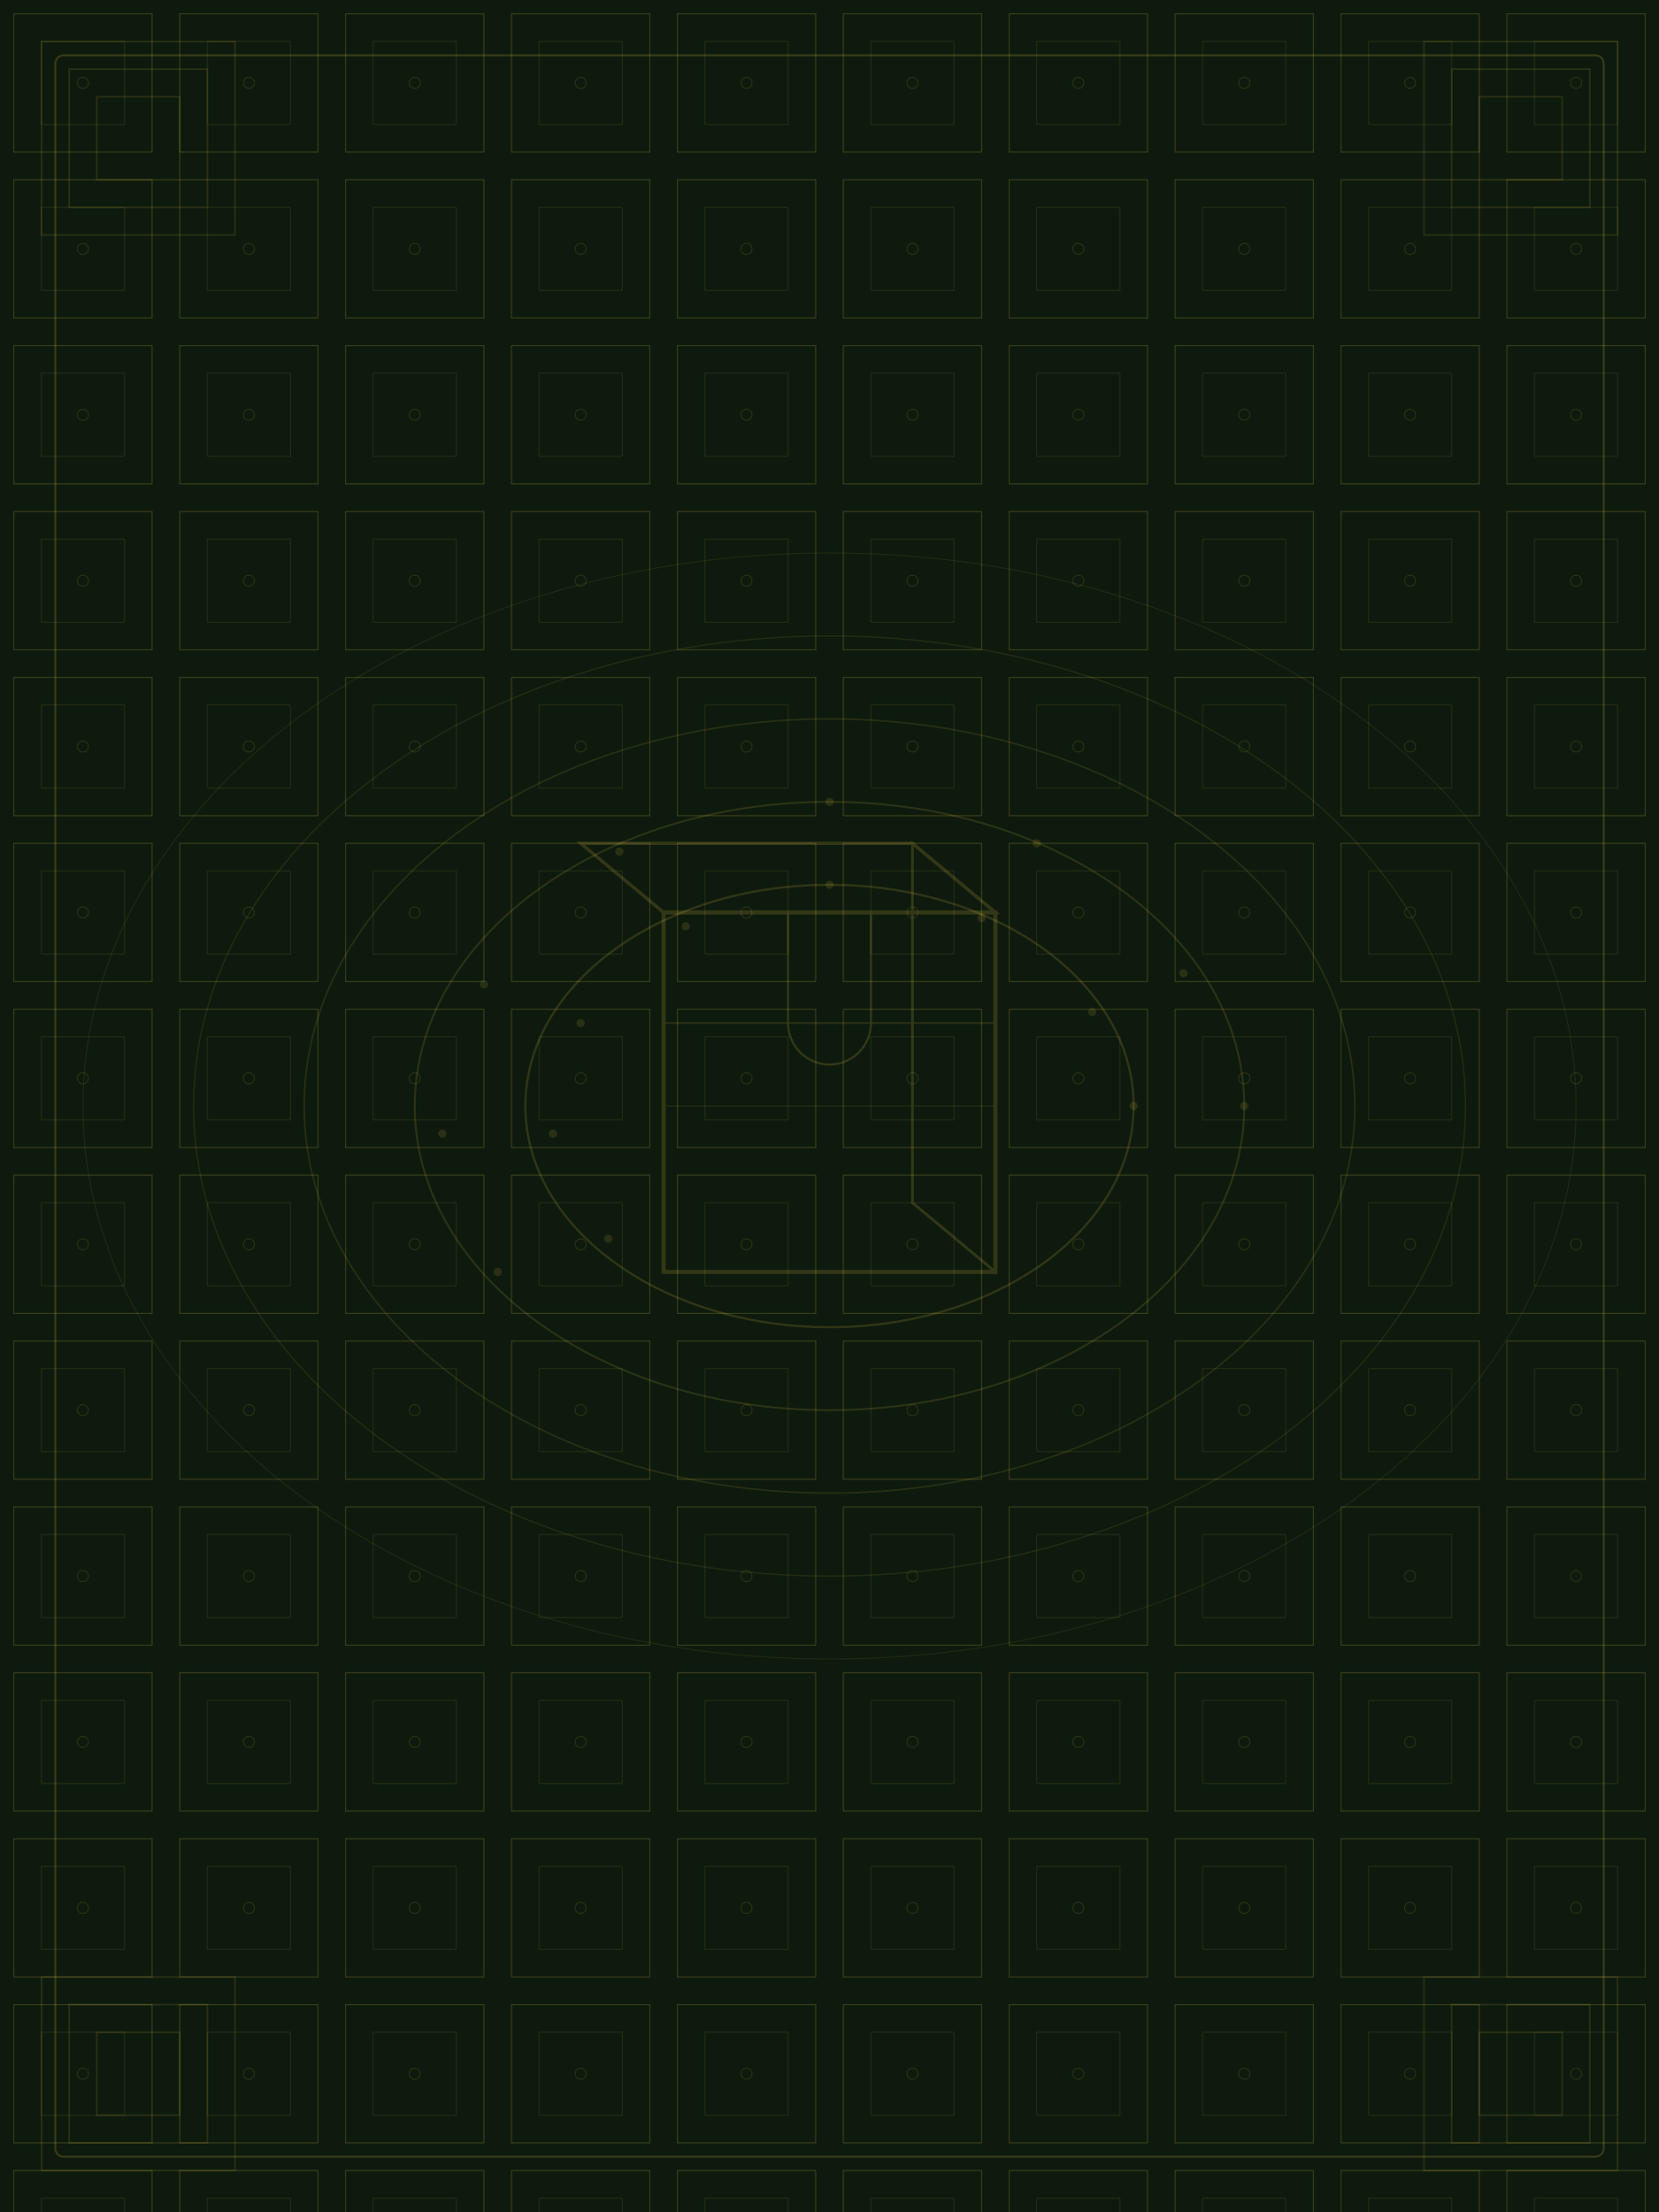
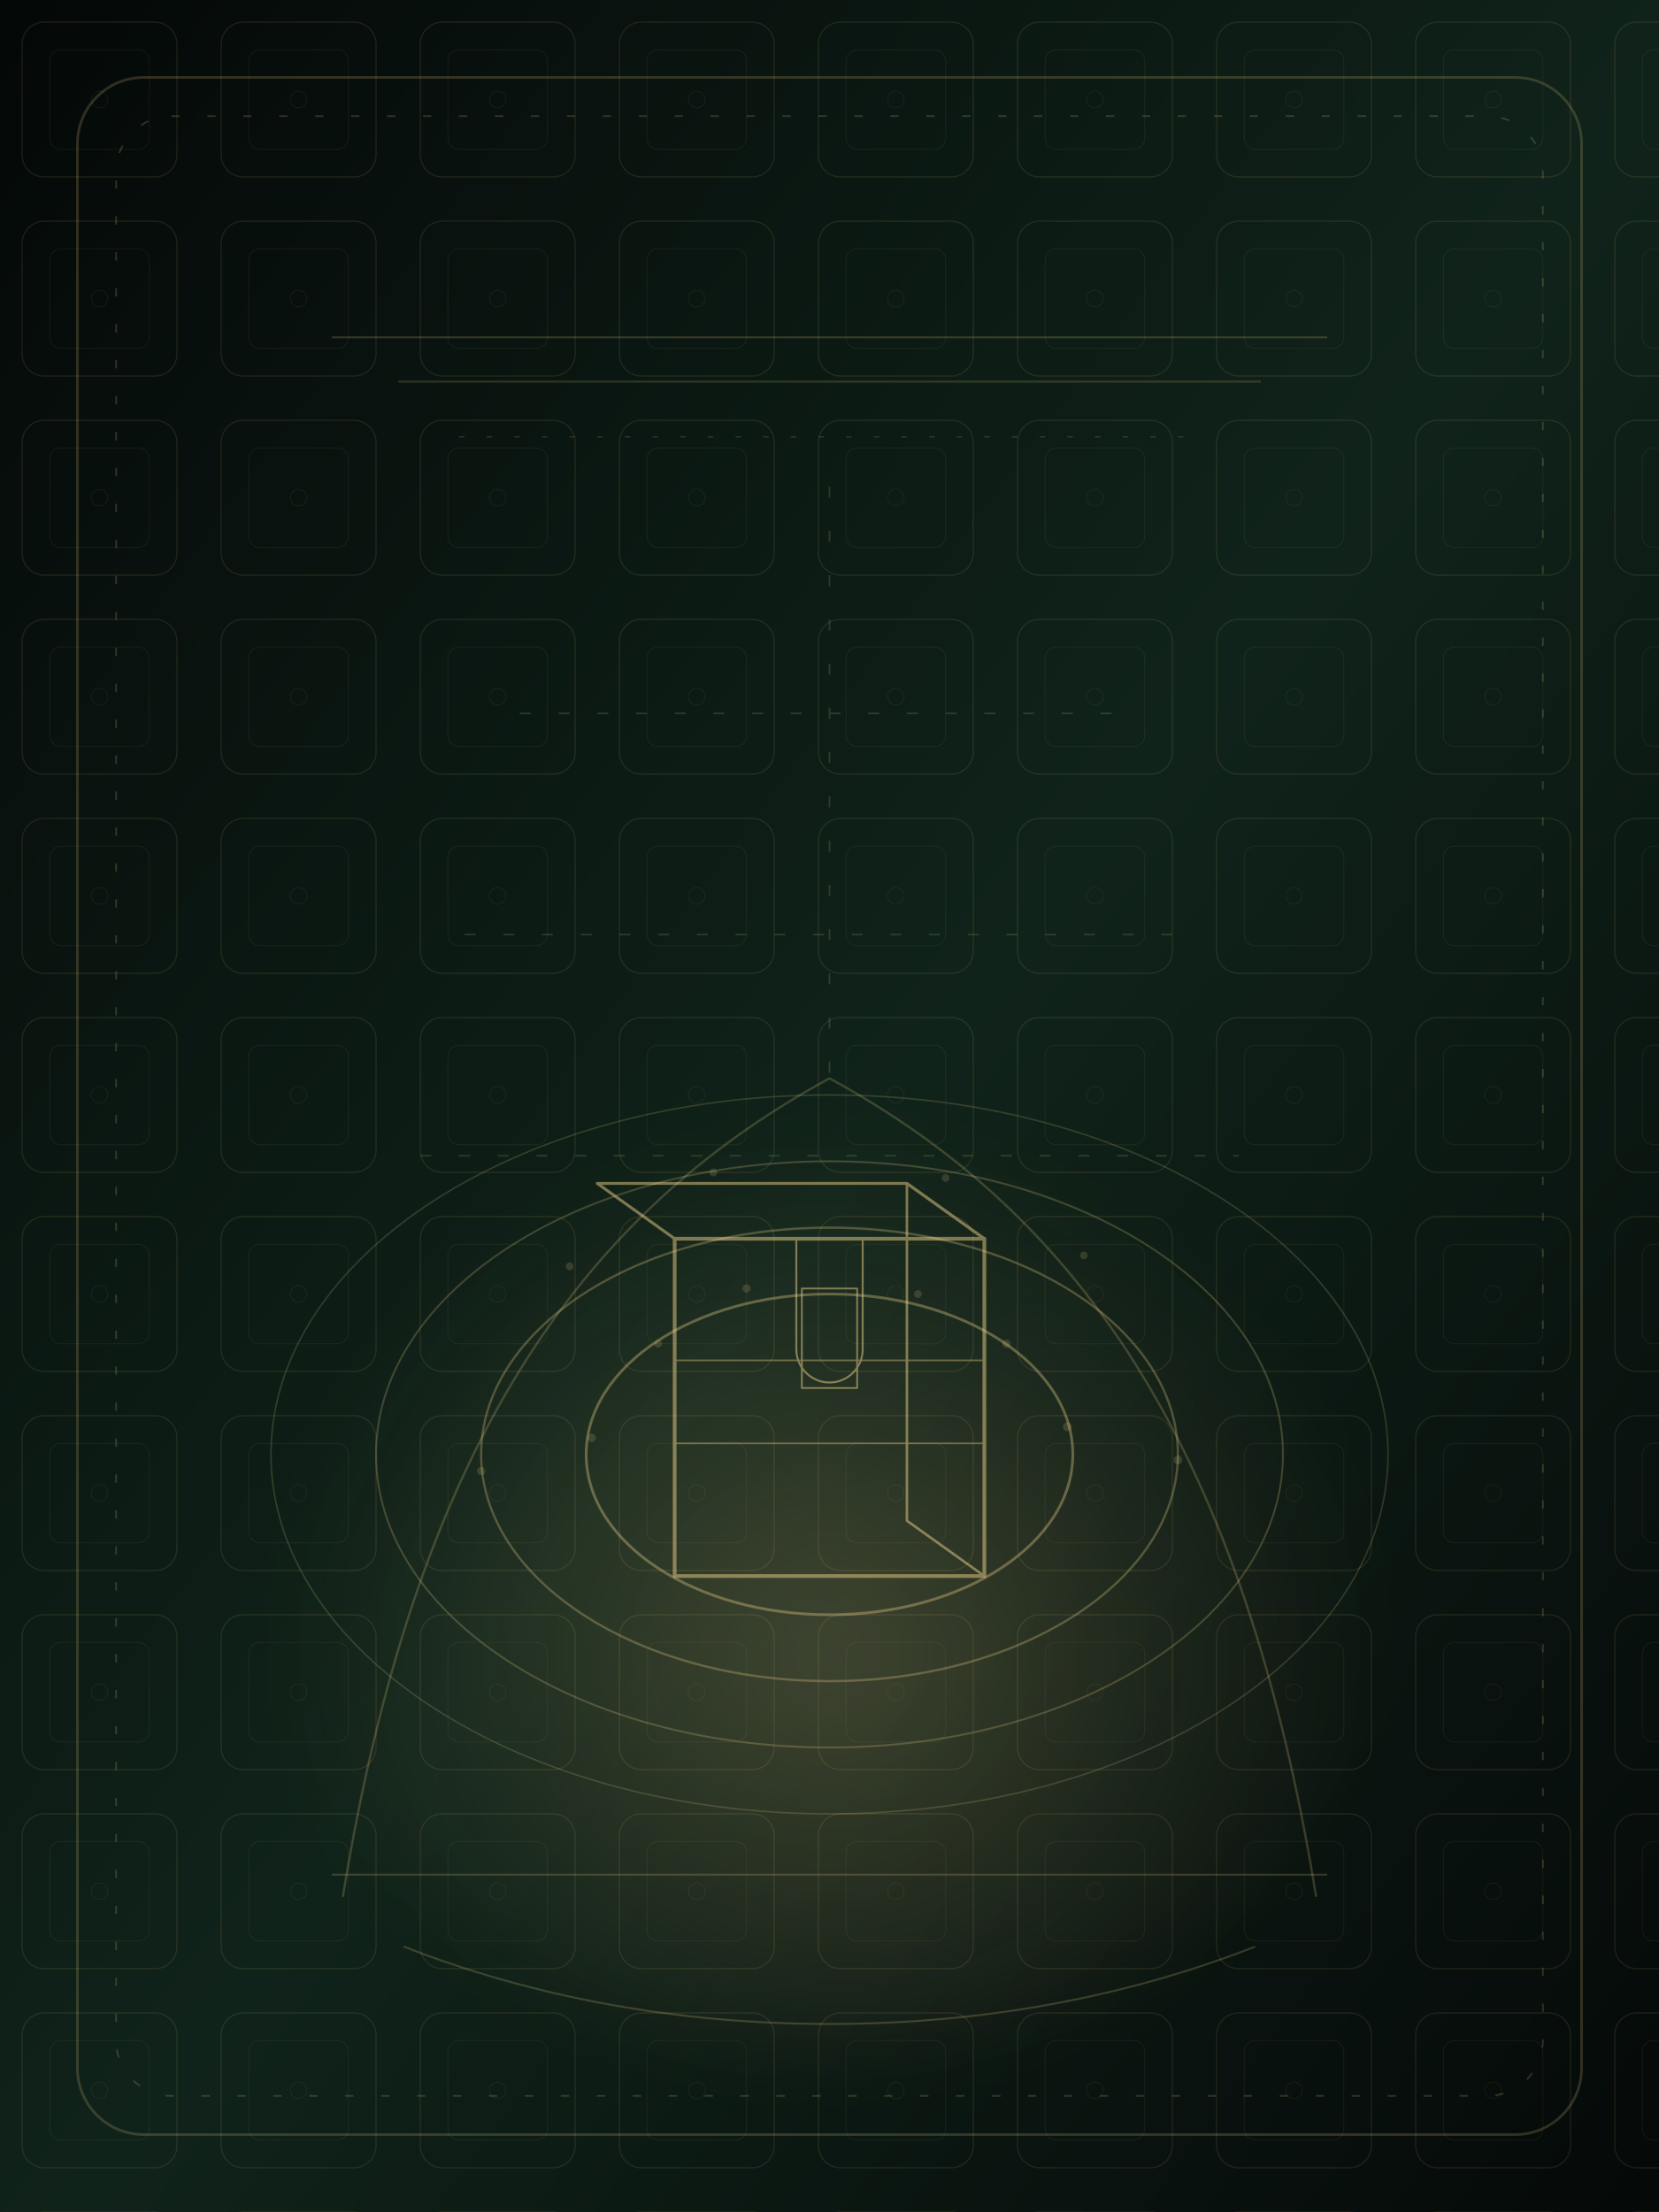
<svg xmlns="http://www.w3.org/2000/svg" viewBox="0 0 600 800" width="600" height="800">
-   <rect width="600" height="800" fill="#0d1a0d" />
  <defs>
-     <pattern id="squares" x="0" y="0" width="60" height="60" patternUnits="userSpaceOnUse">
-       <rect x="5" y="5" width="50" height="50" fill="none" stroke="#fcd34d" stroke-width="0.4" opacity="0.18" />
-       <rect x="15" y="15" width="30" height="30" fill="none" stroke="#fcd34d" stroke-width="0.3" opacity="0.12" />
-       <circle cx="30" cy="30" r="2" fill="none" stroke="#fcd34d" stroke-width="0.3" opacity="0.15" />
+     <linearGradient id="bg" x1="0" y1="0" x2="1" y2="1">
+       <stop offset="0%" stop-color="#040807" />
+       <stop offset="52%" stop-color="#10231a" />
+       <stop offset="100%" stop-color="#050908" />
+     </linearGradient>
+     <radialGradient id="courtyardLight" cx="50%" cy="68%" r="44%">
+       <stop offset="0%" stop-color="#f3d58a" stop-opacity="0.22" />
+       <stop offset="60%" stop-color="#f3d58a" stop-opacity="0.07" />
+       <stop offset="100%" stop-color="#f3d58a" stop-opacity="0" />
+     </radialGradient>
+     <pattern id="courtyard" width="72" height="72" patternUnits="userSpaceOnUse">
+       <rect x="8" y="8" width="56" height="56" rx="8" fill="none" stroke="#d8b56b" stroke-width="0.45" opacity="0.14" />
+       <rect x="18" y="18" width="36" height="36" rx="4" fill="none" stroke="#d8b56b" stroke-width="0.3" opacity="0.1" />
+       <circle cx="36" cy="36" r="3" fill="none" stroke="#d8b56b" stroke-width="0.28" opacity="0.1" />
    </pattern>
+     <filter id="softGlow" x="-20%" y="-20%" width="140%" height="140%">
+       <feGaussianBlur stdDeviation="14" />
+     </filter>
  </defs>
-   <rect width="600" height="800" fill="url(#squares)" />
-   <g transform="translate(300,400)" opacity="0.16">
-     <rect x="-60" y="-70" width="120" height="130" fill="none" stroke="#fcd34d" stroke-width="1.5" />
-     <polygon points="-60,-70 -90,-95 30,-95 60,-70" fill="none" stroke="#fcd34d" stroke-width="1.2" />
-     <polygon points="60,-70 30,-95 30,35 60,60" fill="none" stroke="#fcd34d" stroke-width="1" />
-     <line x1="-60" y1="-30" x2="60" y2="-30" stroke="#fcd34d" stroke-width="0.7" opacity="0.7" />
-     <line x1="-60" y1="0" x2="60" y2="0" stroke="#fcd34d" stroke-width="0.5" opacity="0.5" />
-     <path d="M -15,-70 L -15,-30 A 15,15 0 0,0 15,-30 L 15,-70" fill="none" stroke="#fcd34d" stroke-width="0.8" />
+   <rect width="600" height="800" fill="url(#bg)" />
+   <rect width="600" height="800" fill="url(#courtyard)" opacity="0.86" />
+   <ellipse cx="300" cy="520" rx="226" ry="220" fill="url(#courtyardLight)" filter="url(#softGlow)" />
+   <g opacity="0.15" stroke="#f3d58a" fill="none">
+     <path d="M144 138h312" stroke-width="0.82" />
+     <path d="M166 158h268" stroke-width="0.5" stroke-dasharray="2 8" />
+     <path d="M300 176v220" stroke-width="0.62" stroke-dasharray="4 12" />
+     <path d="M188 258h224M168 338h264M152 418h296" stroke-width="0.6" stroke-dasharray="4 10" />
  </g>
-   <g transform="translate(300,400)" fill="none" stroke="#fcd34d">
-     <ellipse cx="0" cy="0" rx="110" ry="80" stroke-width="0.8" opacity="0.15" />
-     <ellipse cx="0" cy="0" rx="150" ry="110" stroke-width="0.7" opacity="0.13" />
-     <ellipse cx="0" cy="0" rx="190" ry="140" stroke-width="0.6" opacity="0.11" />
-     <ellipse cx="0" cy="0" rx="230" ry="170" stroke-width="0.5" opacity="0.09" />
-     <ellipse cx="0" cy="0" rx="270" ry="200" stroke-width="0.4" opacity="0.08" />
+   <g opacity="0.2" stroke="#f3d58a" fill="none">
+     <path d="M124 686c26-160 84-246 176-296c92 50 150 136 176 296" stroke-width="0.82" />
+     <path d="M146 704c46 18 98 28 154 28c56 0 108-10 154-28" stroke-width="0.7" />
  </g>
-   <g fill="#fcd34d" opacity="0.12">
-     <circle cx="410" cy="400" r="1.5" />
-     <circle cx="395" cy="366" r="1.5" />
-     <circle cx="355" cy="332" r="1.5" />
-     <circle cx="300" cy="320" r="1.5" />
-     <circle cx="248" cy="335" r="1.5" />
-     <circle cx="210" cy="370" r="1.5" />
-     <circle cx="200" cy="410" r="1.5" />
-     <circle cx="220" cy="448" r="1.5" />
-     <circle cx="450" cy="400" r="1.5" />
-     <circle cx="428" cy="352" r="1.5" />
-     <circle cx="375" cy="305" r="1.5" />
-     <circle cx="300" cy="290" r="1.5" />
-     <circle cx="224" cy="308" r="1.5" />
-     <circle cx="175" cy="356" r="1.5" />
-     <circle cx="160" cy="410" r="1.5" />
-     <circle cx="180" cy="460" r="1.5" />
+   <g transform="translate(300 526)" opacity="0.34">
+     <ellipse cx="0" cy="0" rx="88" ry="58" fill="none" stroke="#f3d58a" stroke-width="1" />
+     <ellipse cx="0" cy="0" rx="126" ry="82" fill="none" stroke="#f3d58a" stroke-width="0.82" opacity="0.8" />
+     <ellipse cx="0" cy="0" rx="164" ry="106" fill="none" stroke="#f3d58a" stroke-width="0.68" opacity="0.64" />
+     <ellipse cx="0" cy="0" rx="202" ry="130" fill="none" stroke="#f3d58a" stroke-width="0.56" opacity="0.5" />
  </g>
-   <g opacity="0.12" stroke="#fcd34d" fill="none" stroke-width="0.6">
-     <rect x="15" y="15" width="70" height="70" />
-     <rect x="25" y="25" width="50" height="50" />
-     <rect x="35" y="35" width="30" height="30" />
-     <rect x="515" y="15" width="70" height="70" />
-     <rect x="525" y="25" width="50" height="50" />
-     <rect x="535" y="35" width="30" height="30" />
-     <rect x="15" y="715" width="70" height="70" />
-     <rect x="25" y="725" width="50" height="50" />
-     <rect x="35" y="735" width="30" height="30" />
-     <rect x="515" y="715" width="70" height="70" />
-     <rect x="525" y="725" width="50" height="50" />
-     <rect x="535" y="735" width="30" height="30" />
+   <g transform="translate(300 520)" opacity="0.48" stroke="#f3d58a" fill="none" stroke-linejoin="round">
+     <rect x="-56" y="-72" width="112" height="122" stroke-width="1.35" />
+     <polygon points="-56,-72 -84,-92 28,-92 56,-72" stroke-width="1.05" />
+     <polygon points="56,-72 28,-92 28,30 56,50" stroke-width="0.92" />
+     <path d="M-56 -28h112M-56 2h112" stroke-width="0.6" opacity="0.75" />
+     <path d="M-12 -72v40a12 12 0 0 0 24 0v-40" stroke-width="0.72" />
+     <rect x="-10" y="-54" width="20" height="36" stroke-width="0.65" />
  </g>
-   <rect x="20" y="20" width="560" height="760" rx="3" fill="none" stroke="#fcd34d" stroke-width="0.7" opacity="0.18" />
+   <g fill="#f3d58a" opacity="0.16">
+     <circle cx="386" cy="516" r="1.6" />
+     <circle cx="364" cy="486" r="1.5" />
+     <circle cx="332" cy="468" r="1.4" />
+     <circle cx="270" cy="466" r="1.5" />
+     <circle cx="238" cy="486" r="1.4" />
+     <circle cx="214" cy="520" r="1.5" />
+     <circle cx="426" cy="528" r="1.6" />
+     <circle cx="392" cy="454" r="1.4" />
+     <circle cx="342" cy="426" r="1.4" />
+     <circle cx="258" cy="424" r="1.4" />
+     <circle cx="206" cy="458" r="1.4" />
+     <circle cx="174" cy="532" r="1.5" />
+   </g>
+   <g opacity="0.18" stroke="#f3d58a" fill="none">
+     <rect x="28" y="28" width="544" height="744" rx="24" stroke-width="0.96" />
+     <rect x="42" y="42" width="516" height="716" rx="20" stroke-width="0.62" stroke-dasharray="3 10" />
+     <path d="M120 122h360M120 678h360" stroke-width="0.72" />
+   </g>
</svg>
